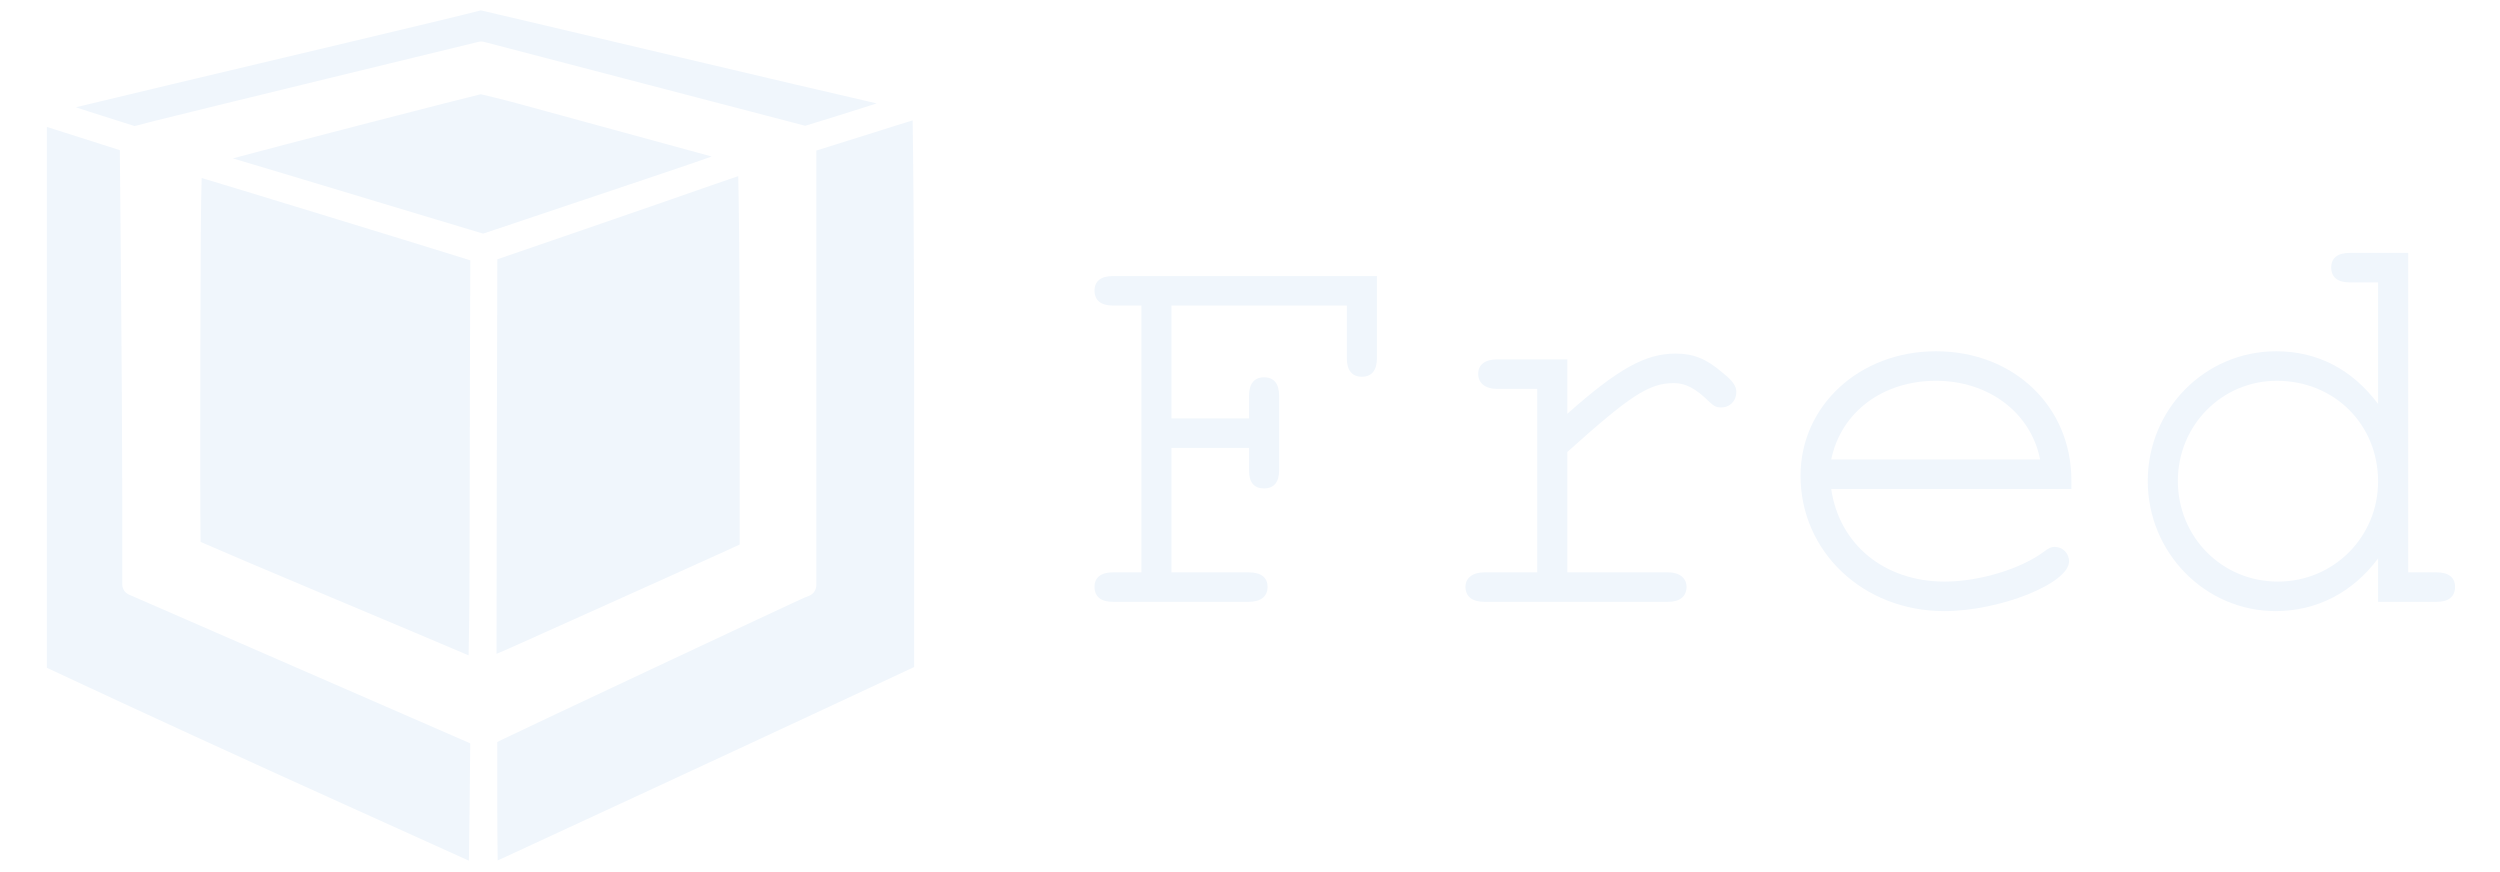
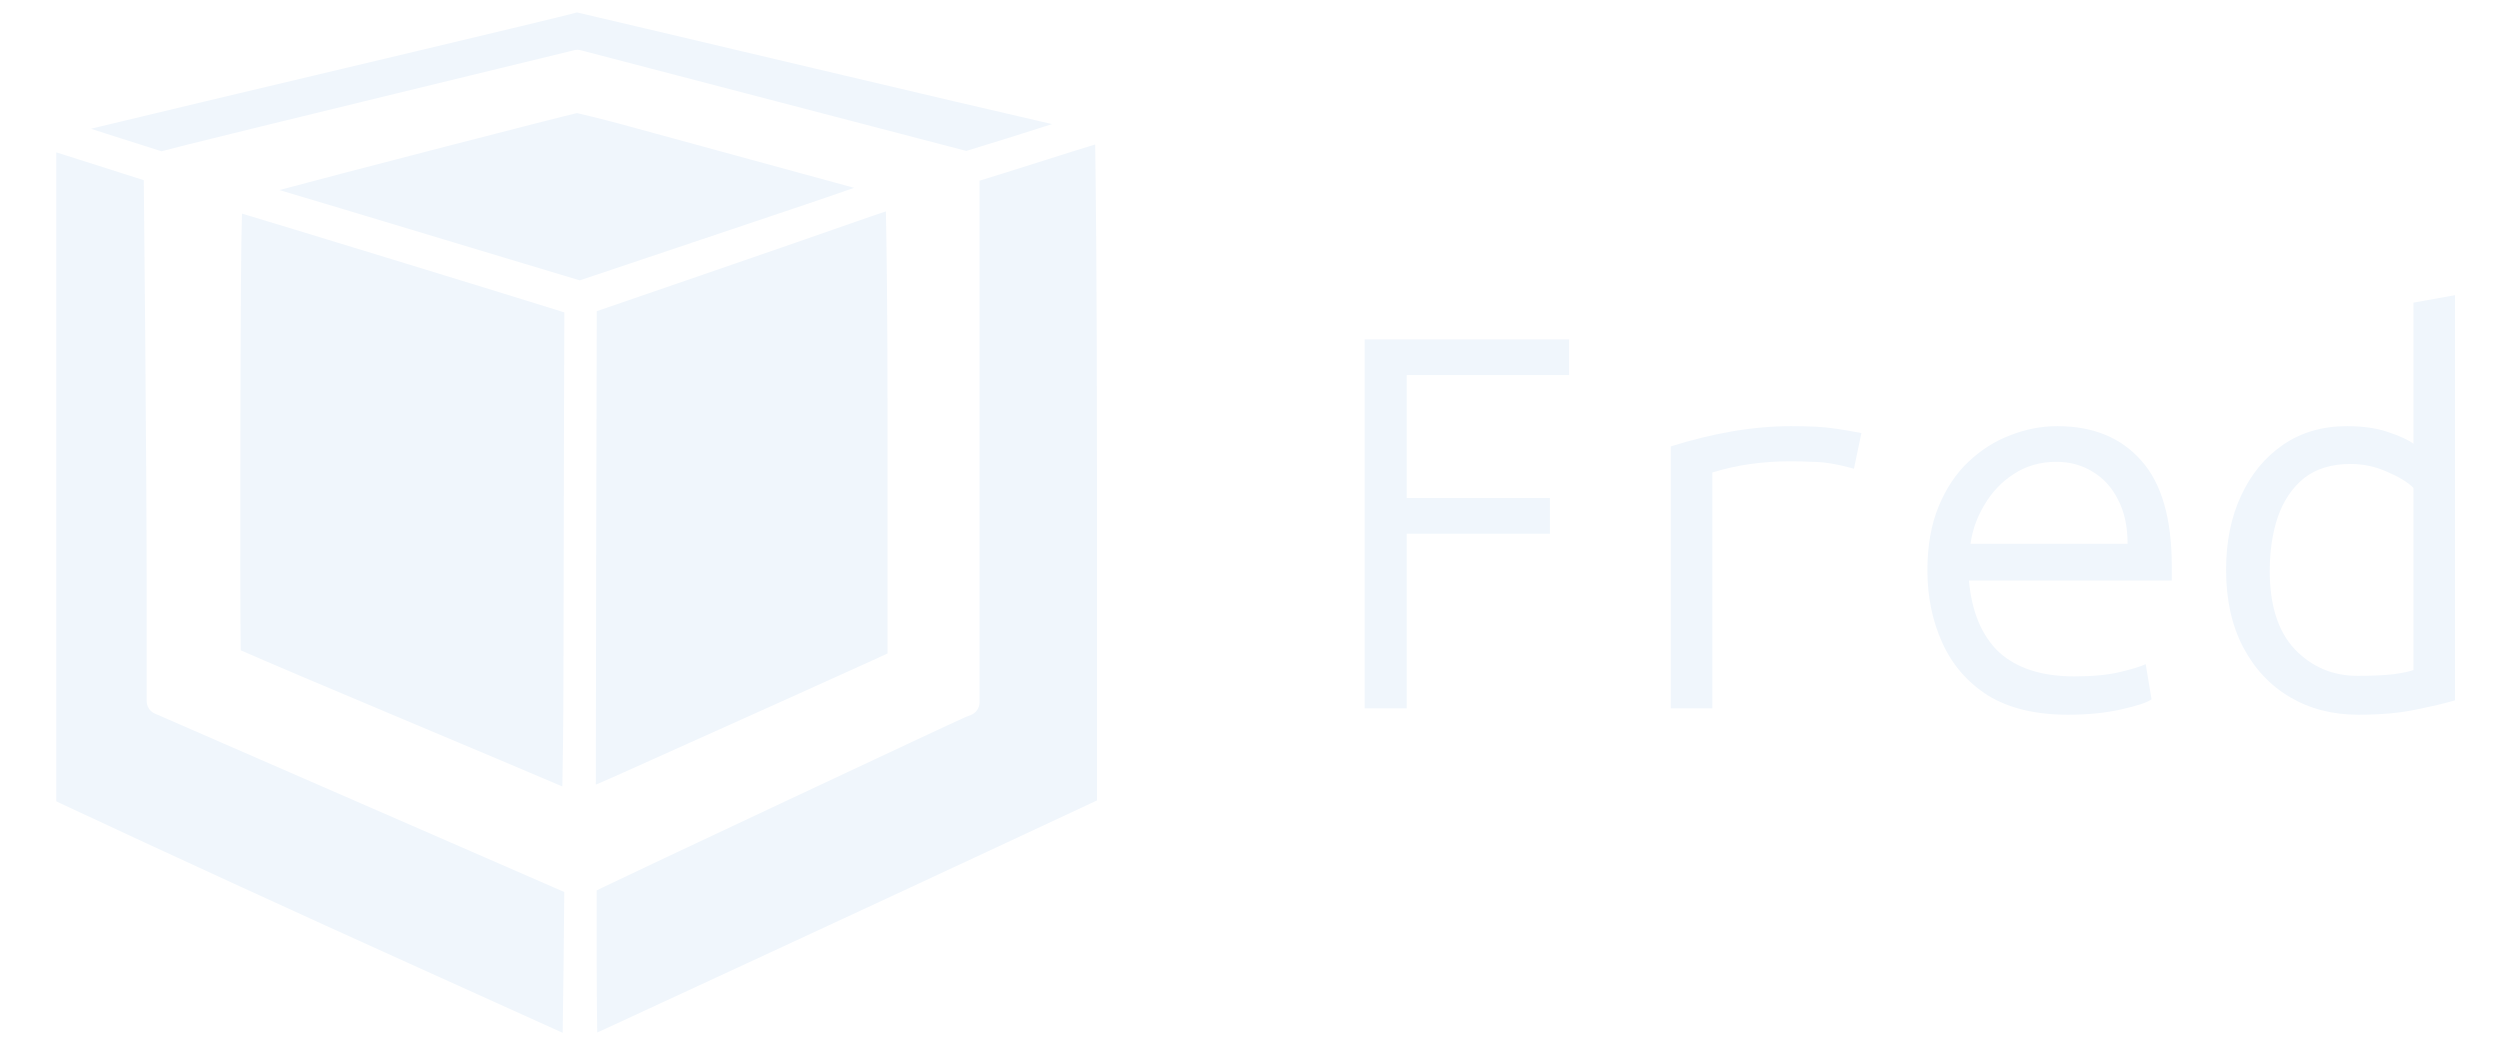
- <svg xmlns="http://www.w3.org/2000/svg" width="648" height="226" viewBox="-10 0 648 226" fill="none" version="1.1" id="svg6">
+ <svg xmlns="http://www.w3.org/2000/svg" width="540" height="226" viewBox="-10 0 540 226" fill="none" version="1.1" id="svg6">
  <defs id="defs10" />
  <path d="M111.539 223.082L111.035 222.86C108.671 221.775 94.046 215.171 78.541 208.172C55.4 197.74 24.99 183.784 4.246 174.07L2.154 173.087V32.91L4.38 33.613C7.653 34.641 13.193 36.401 16.689 37.532L21.058 38.925L21.362 71.795C21.539 91.032 21.685 116.813 21.685 129.096V151.43C21.685 152.604 22.371 153.674 23.432 154.128L111.884 192.676L111.726 208.935C111.669 214.613 111.596 219.72 111.539 223.082ZM226.558 31.207C226.672 38.529 226.946 59.908 226.946 101.068V172.897L225.361 173.63C223.56 174.452 213.646 179.088 203.328 183.916C193.04 188.73 171.584 198.692 155.675 206.059C139.753 213.425 124.147 220.644 120.992 222.111C120.328 222.42 119.651 222.728 119.002 223.021C118.944 219.559 118.887 214.275 118.887 208.98V192.339L120.085 191.737C123.786 189.889 197.205 155.405 198.617 154.863L199.726 154.436C200.835 153.996 201.585 152.911 201.585 151.693V39.029C203.257 38.529 209.582 36.548 216.341 34.406C220.346 33.13 224.035 31.97 226.558 31.207ZM42.276 46.145C47.39 47.641 98.08 63.152 108.599 66.453L111.899 67.481L111.826 89.286C111.784 102.476 111.726 127.042 111.712 143.873C111.697 157.517 111.554 165.837 111.466 169.873C105.386 167.276 92.186 161.7 77.186 155.405C60.734 148.509 46.649 142.521 42 140.468C41.901 134.554 41.867 114.995 41.925 92.058C41.995 65.044 42.065 52.308 42.257 46.63L42.276 46.145ZM181.353 45.661C181.484 51.486 181.714 66.013 181.714 92.367V141.142L178.428 142.654C173.746 144.797 147.679 156.55 124.883 166.763C122.678 167.761 120.458 168.73 118.7 169.478C118.7 161.142 118.729 141.788 118.773 119.411L118.902 67.216L141.136 59.572C154.451 54.993 169.61 49.74 174.841 47.891C177.118 47.084 179.524 46.276 181.353 45.661ZM114.622 24.427C115.545 24.647 119.939 25.675 123.83 26.731C151.41 34.259 166.585 38.397 174.48 40.569C171.253 41.699 166.815 43.239 160.935 45.206L126.294 56.842L115.228 60.555L100.284 56.063C91.596 53.452 75.184 48.508 63.813 45.073C58.871 43.592 54.176 42.183 50.353 41.053C57.269 39.205 68.656 36.197 86.076 31.706C100.53 27.979 112.821 24.825 114.622 24.427ZM114.608 2.682C118.398 3.548 133.773 7.187 166.194 14.846C187.059 19.791 209.078 24.941 215.102 26.306L217.247 26.804C214.626 27.656 211.369 28.683 207.506 29.886L198.716 32.6L178.659 27.362C167.203 24.383 148.284 19.439 136.626 16.386L115.443 10.855C114.985 10.733 114.506 10.728 114.046 10.841L75.184 20.29C53.778 25.498 33.532 30.458 30.185 31.309L24.892 32.674L12.882 28.86C11.745 28.494 10.668 28.14 9.663 27.803C20.242 25.235 41.74 20.129 79.693 11.119C96.942 7.024 111.451 3.533 114.262 2.785C114.377 2.754 114.508 2.71 114.608 2.682Z" fill="#f0f6fc" id="path2" />
-   <g aria-label="Fred" id="text4" style="font-size:150px;font-family:'Nimbus Mono PS', 'Courier New', Courier, monospace;fill:#f0f6fc">
-     <path d="m 293.65,116.1 h 20.1 v 5.85 c 0,3.15 1.35,4.65 3.9,4.65 2.55,0 3.9,-1.65 3.9,-4.65 V 102.6 c 0,-3.15 -1.35,-4.8 -3.9,-4.8 -2.55,0 -3.9,1.65 -3.9,4.8 v 5.85 h -20.1 V 79.2 h 45.45 v 13.65 c 0,3.15 1.35,4.8 3.9,4.8 2.55,0 3.9,-1.65 3.9,-4.8 v -21.3 h -68.4 c -3.15,0 -4.8,1.35 -4.8,3.75 0,2.55 1.65,3.9 4.8,3.9 h 7.35 v 69.15 h -7.35 c -3.15,0 -4.8,1.35 -4.8,3.75 0,2.55 1.65,3.9 4.8,3.9 h 35.1 c 3.15,0 4.95,-1.35 4.95,-3.9 0,-2.4 -1.65,-3.75 -4.95,-3.75 h -19.95 z" id="path12" />
-     <path d="m 396.25,93.15 h -18.15 c -3.15,0 -4.95,1.35 -4.95,3.75 0,2.4 1.8,3.9 4.95,3.9 h 10.35 v 47.55 h -13.65 c -3.15,0 -4.95,1.5 -4.95,3.75 0,2.55 1.8,3.9 4.95,3.9 h 47.55 c 3,0 4.8,-1.35 4.8,-3.9 0,-2.25 -1.8,-3.75 -4.8,-3.75 h -26.1 v -31.2 c 16.2,-14.55 21.15,-17.85 27.6,-17.85 3,0 5.7,1.35 9.3,4.95 1.2,1.05 1.65,1.35 3,1.35 2.25,0 3.9,-1.65 3.9,-4.05 0,-1.5 -0.9,-2.85 -3.75,-5.1 -4.05,-3.45 -7.35,-4.8 -12,-4.8 -7.8,0 -14.85,3.9 -28.05,15.6 z" id="path14" />
-     <path d="m 526.9,126.75 v -1.2 -1.05 c 0,-19.2 -15,-33.45 -35.1,-33.45 -19.8,0 -35.1,14.1 -35.1,32.25 0,19.8 16.35,35.1 37.2,35.1 14.55,0 32.4,-7.2 32.4,-12.9 0,-2.1 -1.65,-3.75 -3.75,-3.75 -0.9,0 -1.5,0.3 -2.7,1.2 -6,4.5 -16.8,7.8 -25.8,7.8 -15.6,0 -27.3,-9.6 -29.4,-24 z m -62.25,-7.65 c 2.55,-12.3 13.35,-20.4 27.15,-20.4 13.65,0 24.6,8.25 27,20.4 z" id="path16" />
-     <path d="m 614.2,65.55 h -15.15 c -3.15,0 -4.8,1.35 -4.8,3.75 0,2.55 1.65,3.9 4.8,3.9 h 7.35 v 31.5 c -6.75,-9 -15.75,-13.65 -26.4,-13.65 -18.45,0 -33.3,15 -33.3,33.6 0,18.6 14.85,33.75 33.15,33.75 10.65,0 19.95,-4.8 26.55,-13.65 V 156 h 15.15 c 3.15,0 4.8,-1.35 4.8,-3.9 0,-2.4 -1.65,-3.75 -4.8,-3.75 h -7.35 z m -34.05,33.15 c 14.85,0 26.25,11.25 26.25,26.1 0,14.4 -11.55,25.95 -25.95,25.95 -14.55,0 -25.95,-11.55 -25.95,-26.1 0,-14.4 11.4,-25.95 25.65,-25.95 z" id="path18" />
+   <g aria-label="Fred" id="text4" style="font-size:115px;font-family:'Ubuntu Mono', 'Ubuntu Sans Mono', monospace;fill:#f0f6fc">
+     <path d="M 284.765,153 V 73.305 h 44.16 V 81.01 H 293.85 v 26.565 h 30.935 v 7.705 H 293.85 V 153 Z" id="path12" />
+     <path d="M 350.89,153 V 96.42 q 6.555,-2.07 13.11,-3.22 6.67,-1.15 12.88,-1.15 2.99,0 5.29,0.115 2.3,0.115 4.6,0.46 2.3,0.345 5.29,0.92 l -1.61,7.705 q -2.875,-0.805 -5.06,-1.15 -2.07,-0.345 -4.14,-0.345 -1.955,-0.115 -4.6,-0.115 -4.255,0 -8.51,0.575 -4.14,0.575 -8.28,1.84 V 153 Z" id="path14" />
+     <path d="m 436.68,154.38 q -10.465,0 -17.25,-4.14 -6.67,-4.255 -9.89,-11.385 -3.22,-7.13 -3.22,-15.64 0,-7.935 2.415,-13.8 2.415,-5.865 6.44,-9.66 4.14,-3.91 9.085,-5.75 4.945,-1.955 10.12,-1.955 11.615,0 18.17,7.475 6.555,7.36 6.555,22.77 0,0.46 0,1.38 0,0.92 0,1.725 h -43.815 q 0.92,10.235 6.555,15.525 5.75,5.175 16.215,5.175 5.865,0 9.775,-0.92 3.91,-0.92 5.635,-1.725 l 1.265,7.59 q -1.38,1.035 -6.555,2.185 -5.06,1.15 -11.5,1.15 z m -21.045,-36.915 h 33.925 q 0,-5.635 -2.07,-9.545 -1.955,-3.91 -5.405,-5.98 -3.45,-2.185 -7.935,-2.185 -5.175,0 -9.2,2.645 -3.91,2.53 -6.325,6.67 -2.415,4.025 -2.99,8.395 z" id="path16" />
+     <path d="m 499.355,154.38 q -8.28,0 -14.72,-3.795 -6.44,-3.795 -10.12,-10.81 -3.68,-7.015 -3.68,-16.675 0,-9.085 3.22,-15.985 3.22,-7.015 9.085,-11.04 5.865,-4.025 13.8,-4.025 5.175,0 8.855,1.265 3.795,1.265 5.52,2.53 V 65.37 l 8.97,-1.61 v 87.515 q -3.105,0.92 -8.28,1.955 -5.175,1.15 -12.65,1.15 z m -0.115,-8.395 q 4.6,0 7.705,-0.345 3.22,-0.46 4.37,-0.92 v -39.33 q -1.84,-1.84 -5.635,-3.45 -3.795,-1.725 -7.935,-1.725 -6.21,0 -10.12,3.105 -3.795,3.105 -5.635,8.395 -1.725,5.175 -1.725,11.615 0,11.155 5.405,16.905 5.52,5.75 13.57,5.75 z" id="path18" />
  </g>
</svg>
